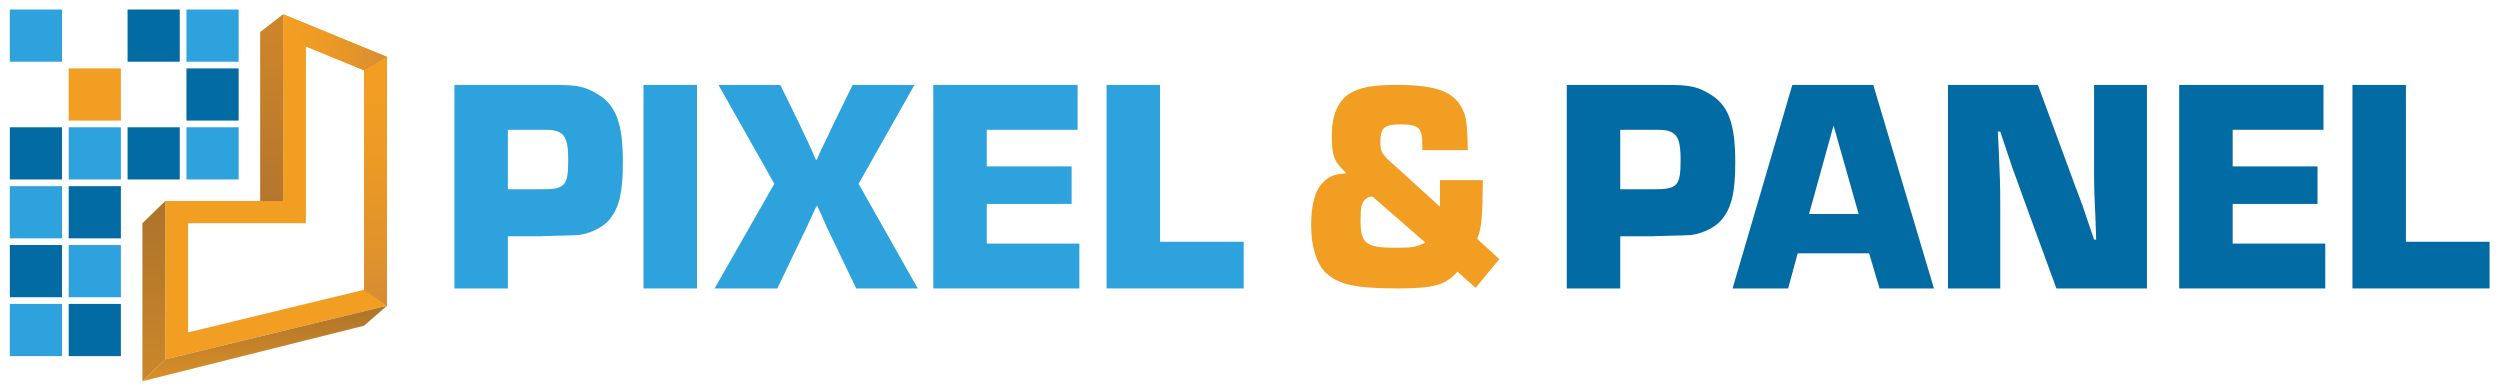
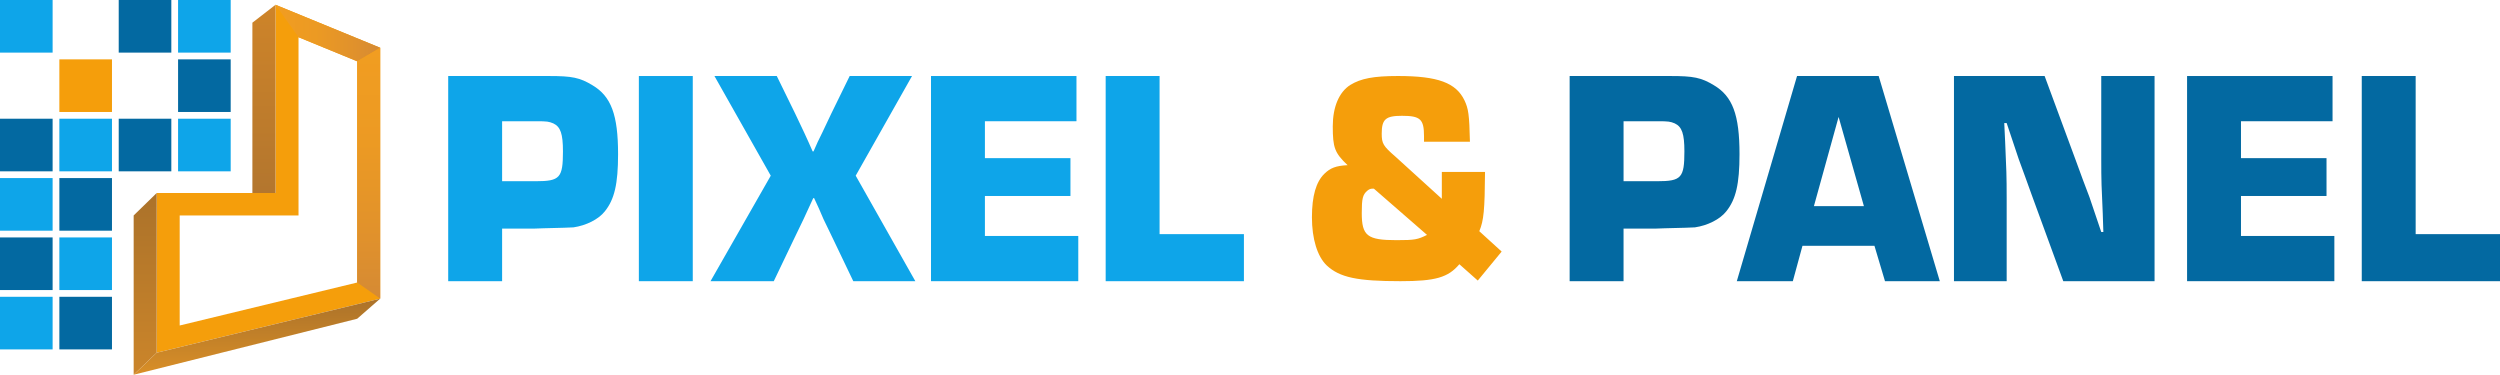
- <svg xmlns="http://www.w3.org/2000/svg" xmlns:xlink="http://www.w3.org/1999/xlink" id="Layer_1" version="1.1" viewBox="0 0 3488.15 545.2">
+ <svg xmlns="http://www.w3.org/2000/svg" xmlns:xlink="http://www.w3.org/1999/xlink" id="Layer_1" data-name="Layer 1" viewBox="0 0 3459.93 518.61">
  <defs>
    <style>
-       .st0 {
-         fill: url(#linear-gradient2);
+       .cls-1 {
+         fill: url(#linear-gradient-5);
      }

-       .st1 {
-         fill: url(#linear-gradient1);
+       .cls-2 {
+         fill: url(#linear-gradient-4);
      }

-       .st2 {
-         fill: url(#linear-gradient3);
+       .cls-3 {
+         fill: url(#linear-gradient-3);
      }

-       .st3 {
-         fill: url(#linear-gradient4);
+       .cls-4 {
+         fill: url(#linear-gradient-2);
      }

-       .st4 {
-         fill: #2da2dc;
-       }
- 
-       .st5 {
-         fill: #036ba3;
-       }
- 
-       .st6 {
+       .cls-5 {
        fill: url(#linear-gradient);
      }

-       .st7 {
-         fill: #f29e22;
+       .cls-6 {
+         fill: #0ea5e9;
+       }
+ 
+       .cls-7 {
+         fill: #f59e0b;
+       }
+ 
+       .cls-8 {
+         fill: #0369a1;
      }
    </style>
-     <linearGradient id="linear-gradient" x1="379" y1="19.91" x2="379" y2="280.45" gradientUnits="userSpaceOnUse">
-       <stop offset="0" stop-color="#cf8629" />
-       <stop offset="1" stop-color="#b4762e" />
+     <linearGradient id="linear-gradient" x1="365.3" y1="6.61" x2="365.3" y2="267.15" gradientUnits="userSpaceOnUse">
+       <stop offset="0" stop-color="#ce8429" />
+       <stop offset="1" stop-color="#b3762e" />
    </linearGradient>
-     <linearGradient id="linear-gradient1" x1="214.62" y1="531.9" x2="214.62" y2="280.45" gradientUnits="userSpaceOnUse">
-       <stop offset="0" stop-color="#cc872a" />
-       <stop offset="1" stop-color="#ac732a" />
+     <linearGradient id="linear-gradient-2" x1="200.92" y1="518.61" x2="200.92" y2="267.15" gradientUnits="userSpaceOnUse">
+       <stop offset="0" stop-color="#cb852a" />
+       <stop offset="1" stop-color="#ab722a" />
    </linearGradient>
-     <linearGradient id="linear-gradient2" x1="369.29" y1="531.9" x2="369.29" y2="426.58" gradientUnits="userSpaceOnUse">
-       <stop offset="0" stop-color="#da9027" />
-       <stop offset="1" stop-color="#ac732a" />
+     <linearGradient id="linear-gradient-3" x1="355.59" y1="518.61" x2="355.59" y2="413.29" gradientUnits="userSpaceOnUse">
+       <stop offset="0" stop-color="#d98f27" />
+       <stop offset="1" stop-color="#ab722a" />
    </linearGradient>
-     <linearGradient id="linear-gradient3" x1="395" y1="59.03" x2="539.89" y2="59.03" gradientUnits="userSpaceOnUse">
-       <stop offset="0" stop-color="#f29e22" />
-       <stop offset=".38" stop-color="#ed9b24" />
-       <stop offset=".76" stop-color="#e1932c" />
-       <stop offset="1" stop-color="#d68c34" />
+     <linearGradient id="linear-gradient-4" x1="381.3" y1="45.73" x2="526.19" y2="45.73" gradientUnits="userSpaceOnUse">
+       <stop offset="0" stop-color="#f19d21" />
+       <stop offset=".38" stop-color="#ec9a23" />
+       <stop offset=".76" stop-color="#e0912c" />
+       <stop offset="1" stop-color="#d58a34" />
    </linearGradient>
-     <linearGradient id="linear-gradient4" x1="523.96" y1="79.38" x2="523.96" y2="426.58" xlink:href="#linear-gradient3" />
+     <linearGradient id="linear-gradient-5" x1="510.26" y1="66.08" x2="510.26" y2="413.29" xlink:href="#linear-gradient-4" />
  </defs>
  <g>
-     <rect class="st4" x="13.7" y="13.29" width="72.82" height="72.82" />
-     <rect class="st5" x="178" y="13.29" width="72.82" height="72.82" />
-     <rect class="st4" x="260.15" y="13.29" width="72.82" height="72.82" />
-     <rect class="st7" x="95.85" y="95.44" width="72.82" height="72.82" />
-     <rect class="st5" x="260.15" y="95.44" width="72.82" height="72.82" />
-     <rect class="st5" x="13.7" y="177.59" width="72.82" height="72.82" />
-     <rect class="st4" x="95.85" y="177.59" width="72.82" height="72.82" />
-     <rect class="st5" x="178" y="177.59" width="72.82" height="72.82" />
-     <rect class="st4" x="260.15" y="177.59" width="72.82" height="72.82" />
-     <rect class="st4" x="13.7" y="259.74" width="72.82" height="72.82" />
-     <rect class="st5" x="95.85" y="259.74" width="72.82" height="72.82" />
-     <rect class="st5" x="13.7" y="341.89" width="72.82" height="72.82" />
-     <rect class="st4" x="95.85" y="341.89" width="72.82" height="72.82" />
-     <rect class="st4" x="13.7" y="424.05" width="72.82" height="72.82" />
-     <rect class="st5" x="95.85" y="424.05" width="72.82" height="72.82" />
+     <rect class="cls-6" width="72.82" height="72.82" />
+     <rect class="cls-8" x="164.3" width="72.82" height="72.82" />
+     <rect class="cls-6" x="246.45" width="72.82" height="72.82" />
+     <rect class="cls-7" x="82.15" y="82.15" width="72.82" height="72.82" />
+     <rect class="cls-8" x="246.45" y="82.15" width="72.82" height="72.82" />
+     <rect class="cls-8" y="164.3" width="72.82" height="72.82" />
+     <rect class="cls-6" x="82.15" y="164.3" width="72.82" height="72.82" />
+     <rect class="cls-8" x="164.3" y="164.3" width="72.82" height="72.82" />
+     <rect class="cls-6" x="246.45" y="164.3" width="72.82" height="72.82" />
+     <rect class="cls-6" y="246.45" width="72.82" height="72.82" />
+     <rect class="cls-8" x="82.15" y="246.45" width="72.82" height="72.82" />
+     <rect class="cls-8" y="328.6" width="72.82" height="72.82" />
+     <rect class="cls-6" x="82.15" y="328.6" width="72.82" height="72.82" />
+     <rect class="cls-6" y="410.75" width="72.82" height="72.82" />
+     <rect class="cls-8" x="82.15" y="410.75" width="72.82" height="72.82" />
    <g>
-       <path class="st7" d="M539.89,79.38c-48.2-19.78-96.4-39.57-144.59-59.35-.1-.04-.19-.08-.29-.12h0s0,0,0,0c0,10.6,0,21.2,0,31.81v228.73h-164.46v31.02h0v189.96c103.12-24.95,206.23-49.9,309.35-74.85V79.38M508.04,404.29c-81.88,19.83-163.77,39.66-245.65,59.48v-152.31h164.46v-31.02h0V64.8c27.06,11.12,54.13,22.24,81.19,33.36v306.14Z" />
-       <path class="st6" d="M395,280.45h-32.01V44.7c10.67-8.26,21.34-16.53,32.01-24.79v260.54Z" />
-       <path class="st1" d="M230.54,501.43c-10.62,10.16-21.23,20.32-31.85,30.48v-220.44c10.62-10.34,21.23-20.68,31.85-31.02v220.98Z" />
-       <path class="st0" d="M508.04,454.41l31.85-27.83c-103.12,24.95-206.23,49.9-309.35,74.85-10.62,10.16-21.23,20.32-31.85,30.48,103.12-25.83,206.23-51.66,309.35-77.49Z" />
-       <path class="st2" d="M539.89,79.37c-10.62,6.26-21.23,12.52-31.85,18.77-27.06-11.12-54.13-22.24-81.19-33.36-10.62-14.96-21.23-29.93-31.85-44.89,48.29,19.82,96.59,39.65,144.88,59.47h0Z" />
-       <path class="st3" d="M539.89,426.58V79.38c-10.62,6.26-21.23,12.52-31.85,18.77v306.14c10.62,7.43,21.23,14.86,31.85,22.29Z" />
+       <path class="cls-7" d="M526.19,66.08c-48.2-19.78-96.4-39.57-144.59-59.35-.1-.04-.19-.08-.29-.12h0s0,0,0,0c0,10.6,0,21.2,0,31.81v228.73h-164.46v31.02h0v189.96c103.12-24.95,206.23-49.9,309.35-74.85V66.08M494.34,391c-81.88,19.83-163.77,39.66-245.65,59.48v-152.31h164.46v-31.02h0V51.5c27.06,11.12,54.13,22.24,81.19,33.36v306.14Z" />
+       <path class="cls-5" d="M381.3,267.15h-32.01V31.41c10.67-8.26,21.34-16.53,32.01-24.79v260.54Z" />
+       <path class="cls-4" d="M216.84,488.13c-10.62,10.16-21.23,20.32-31.85,30.48v-220.44c10.62-10.34,21.23-20.68,31.85-31.02v220.98Z" />
+       <path class="cls-3" d="M494.34,441.12l31.85-27.83c-103.12,24.95-206.23,49.9-309.35,74.85-10.62,10.16-21.23,20.32-31.85,30.48,103.12-25.83,206.23-51.66,309.35-77.49Z" />
+       <path class="cls-2" d="M526.19,66.08c-10.62,6.26-21.23,12.52-31.85,18.77-27.06-11.12-54.13-22.24-81.19-33.36-10.62-14.96-21.23-29.93-31.85-44.89,48.29,19.82,96.59,39.65,144.88,59.47h0Z" />
+       <path class="cls-1" d="M526.19,413.29V66.08c-10.62,6.26-21.23,12.52-31.85,18.77v306.14c10.62,7.43,21.23,14.86,31.85,22.29Z" />
    </g>
  </g>
  <g>
-     <path class="st4" d="M634,118.5h139.64c31.68,0,42.52,2.13,60.02,12.77,25.84,15.33,35.43,40.87,35.43,95.36,0,41.29-5,62.58-18.34,79.18-8.75,11.07-25.84,19.58-43.35,22.14q-5,.43-42.1,1.28l-12.09.43h-44.6v72.8h-74.61V118.5ZM755.3,264.1c33.35,0,37.51-4.68,37.51-41.29,0-24.27-3.33-34.06-13.34-38.74-6.25-2.55-8.34-2.98-23.76-2.98h-47.1v83.01h46.68Z" />
-     <path class="st4" d="M972.47,402.45h-74.61V118.5h74.61v283.95Z" />
-     <path class="st4" d="M1197.97,256.43l82.53,146.02h-85.87l-27.51-57.47-13.76-28.52-6.25-14.47-6.67-14.47h-1.25l-6.67,14.47-6.67,14.47-13.76,28.52-27.51,57.47h-87.54l83.37-146.02-77.95-137.93h86.28l25.43,51.94,12.51,26.39,5.84,12.77,5.84,13.2h1.25l5.84-13.2,6.25-12.77,12.5-26.39,25.43-51.94h86.28l-77.95,137.93Z" />
-     <path class="st4" d="M1376.79,232.17h118.38v52.36h-118.38v55.34h129.22v62.58h-203.83V118.5h201.33v62.58h-126.72v51.09Z" />
-     <path class="st4" d="M1618.55,337.32h116.71v65.13h-191.33V118.5h74.61v218.82Z" />
+     <path class="cls-6" d="M620.3,105.21h139.64c31.68,0,42.52,2.13,60.02,12.77,25.84,15.33,35.43,40.87,35.43,95.36,0,41.29-5,62.58-18.34,79.18-8.75,11.07-25.84,19.58-43.35,22.14q-5,.43-42.1,1.28l-12.09.43h-44.6v72.8h-74.61V105.21ZM741.6,250.8c33.35,0,37.51-4.68,37.51-41.29,0-24.27-3.33-34.06-13.34-38.74-6.25-2.55-8.34-2.98-23.76-2.98h-47.1v83.01h46.68Z" />
+     <path class="cls-6" d="M958.77,389.16h-74.61V105.21h74.61v283.95Z" />
+     <path class="cls-6" d="M1184.27,243.14l82.53,146.02h-85.87l-27.51-57.47-13.76-28.52-6.25-14.47-6.67-14.47h-1.25l-6.67,14.47-6.67,14.47-13.76,28.52-27.51,57.47h-87.54l83.37-146.02-77.95-137.93h86.28l25.43,51.94,12.51,26.39,5.84,12.77,5.84,13.2h1.25l5.84-13.2,6.25-12.77,12.5-26.39,25.43-51.94h86.28l-77.95,137.93Z" />
+     <path class="cls-6" d="M1363.09,218.87h118.38v52.36h-118.38v55.34h129.22v62.58h-203.83V105.21h201.33v62.58h-126.72v51.09Z" />
+     <path class="cls-6" d="M1604.84,324.02h116.71v65.13h-191.33V105.21h74.61v218.82Z" />
  </g>
  <g>
-     <path class="st5" d="M2186.05,118.5h139.64c31.68,0,42.52,2.13,60.02,12.77,25.84,15.33,35.43,40.87,35.43,95.36,0,41.29-5,62.58-18.34,79.18-8.75,11.07-25.84,19.58-43.35,22.14q-5,.43-42.1,1.28l-12.09.43h-44.6v72.8h-74.61V118.5ZM2307.34,264.1c33.35,0,37.52-4.68,37.52-41.29,0-24.27-3.33-34.06-13.34-38.74-6.25-2.55-8.34-2.98-23.76-2.98h-47.1v83.01h46.69Z" />
-     <path class="st5" d="M2508.26,353.5l-13.34,48.96h-77.53l83.37-283.95h112.96l84.62,283.95h-75.86l-14.59-48.96h-99.62ZM2558.28,175.12l-34.18,123.46h69.19l-35.01-123.46Z" />
-     <path class="st5" d="M2995.53,402.45h-126.3l-43.77-119.63c-5.84-16.6-12.09-33.21-17.92-49.38l-16.67-49.81h-3.33l1.25,26.39c1.67,38.74,2.09,45.13,2.09,78.76v113.67h-72.95V118.5h125.47l44.18,119.63c5.84,16.18,11.67,31.93,17.92,48.11,5.42,16.18,10.84,32.35,16.26,48.11h2.92l-.83-25.54c-1.67-37.46-2.08-43-2.08-76.63v-113.67h73.78v283.95Z" />
-     <path class="st5" d="M3115.16,232.17h118.38v52.36h-118.38v55.34h129.22v62.58h-203.83V118.5h201.33v62.58h-126.72v51.09Z" />
-     <path class="st5" d="M3356.92,337.32h116.71v65.13h-191.33V118.5h74.61v218.82Z" />
+     <path class="cls-8" d="M2172.34,105.21h139.64c31.68,0,42.52,2.13,60.02,12.77,25.84,15.33,35.43,40.87,35.43,95.36,0,41.29-5,62.58-18.34,79.18-8.75,11.07-25.84,19.58-43.35,22.14q-5,.43-42.1,1.28l-12.09.43h-44.6v72.8h-74.61V105.21ZM2293.64,250.8c33.35,0,37.52-4.68,37.52-41.29,0-24.27-3.33-34.06-13.34-38.74-6.25-2.55-8.34-2.98-23.76-2.98h-47.1v83.01h46.69Z" />
+     <path class="cls-8" d="M2494.56,340.2l-13.34,48.96h-77.53l83.37-283.95h112.96l84.62,283.95h-75.86l-14.59-48.96h-99.62ZM2544.58,161.83l-34.18,123.46h69.19l-35.01-123.46Z" />
+     <path class="cls-8" d="M2981.83,389.16h-126.3l-43.77-119.63c-5.84-16.6-12.09-33.21-17.92-49.38l-16.67-49.81h-3.33l1.25,26.39c1.67,38.74,2.09,45.13,2.09,78.76v113.67h-72.95V105.21h125.47l44.18,119.63c5.84,16.18,11.67,31.93,17.92,48.11,5.42,16.18,10.84,32.35,16.26,48.11h2.92l-.83-25.54c-1.67-37.46-2.08-43-2.08-76.63v-113.67h73.78v283.95Z" />
+     <path class="cls-8" d="M3101.46,218.87h118.38v52.36h-118.38v55.34h129.22v62.58h-203.83V105.21h201.33v62.58h-126.72v51.09Z" />
+     <path class="cls-8" d="M3343.22,324.02h116.71v65.13h-191.33V105.21h74.61v218.82Z" />
  </g>
-   <path class="st7" d="M2068.94,251.3c-.42,52.52-1.67,67.04-7.94,81.98l30.94,28.18-33.03,40.14-25.5-22.63c-15.47,18.36-33.03,23.48-81.53,23.48-59.79,0-84.03-5.12-102.01-21.78-12.96-12.38-20.49-36.72-20.49-66.61s5.85-49.1,17.14-60.21c8.36-8.11,15.89-11.1,32.19-11.96-17.98-17.08-20.49-24.34-20.49-53.8,0-26.9,8.78-47.4,24.25-57.22,14.63-8.97,32.19-12.38,66.06-12.38,55.19,0,80.27,9.39,91.98,33.73,5.44,11.53,6.69,19.64,7.53,57.22h-63.55v-7.69c0-23.48-5.02-28.18-30.52-28.18-22.58,0-28.01,4.7-28.01,24.77,0,13.66,2.09,17.08,18.81,31.6l64.38,58.5v-37.15h59.79ZM1915.08,274.35c-5.02,0-5.85.43-9.2,2.99-6.27,5.55-7.53,10.67-7.53,30.74,0,31.6,7.53,37.58,48.08,37.58,25.5,0,29.27-.85,42.23-7.26l-73.58-64.05Z" />
+   <path class="cls-7" d="M2055.24,238c-.42,52.52-1.67,67.04-7.94,81.98l30.94,28.18-33.03,40.14-25.5-22.63c-15.47,18.36-33.03,23.48-81.53,23.48-59.79,0-84.03-5.12-102.01-21.78-12.96-12.38-20.49-36.72-20.49-66.61s5.85-49.1,17.14-60.21c8.36-8.11,15.89-11.1,32.19-11.96-17.98-17.08-20.49-24.34-20.49-53.8,0-26.9,8.78-47.4,24.25-57.22,14.63-8.97,32.19-12.38,66.06-12.38,55.19,0,80.27,9.39,91.98,33.73,5.44,11.53,6.69,19.64,7.53,57.22h-63.55v-7.69c0-23.48-5.02-28.18-30.52-28.18-22.58,0-28.01,4.7-28.01,24.77,0,13.66,2.09,17.08,18.81,31.6l64.38,58.5v-37.15h59.79ZM1901.38,261.06c-5.02,0-5.85.43-9.2,2.99-6.27,5.55-7.53,10.67-7.53,30.74,0,31.6,7.53,37.58,48.08,37.58,25.5,0,29.27-.85,42.23-7.26l-73.58-64.05Z" />
</svg>
